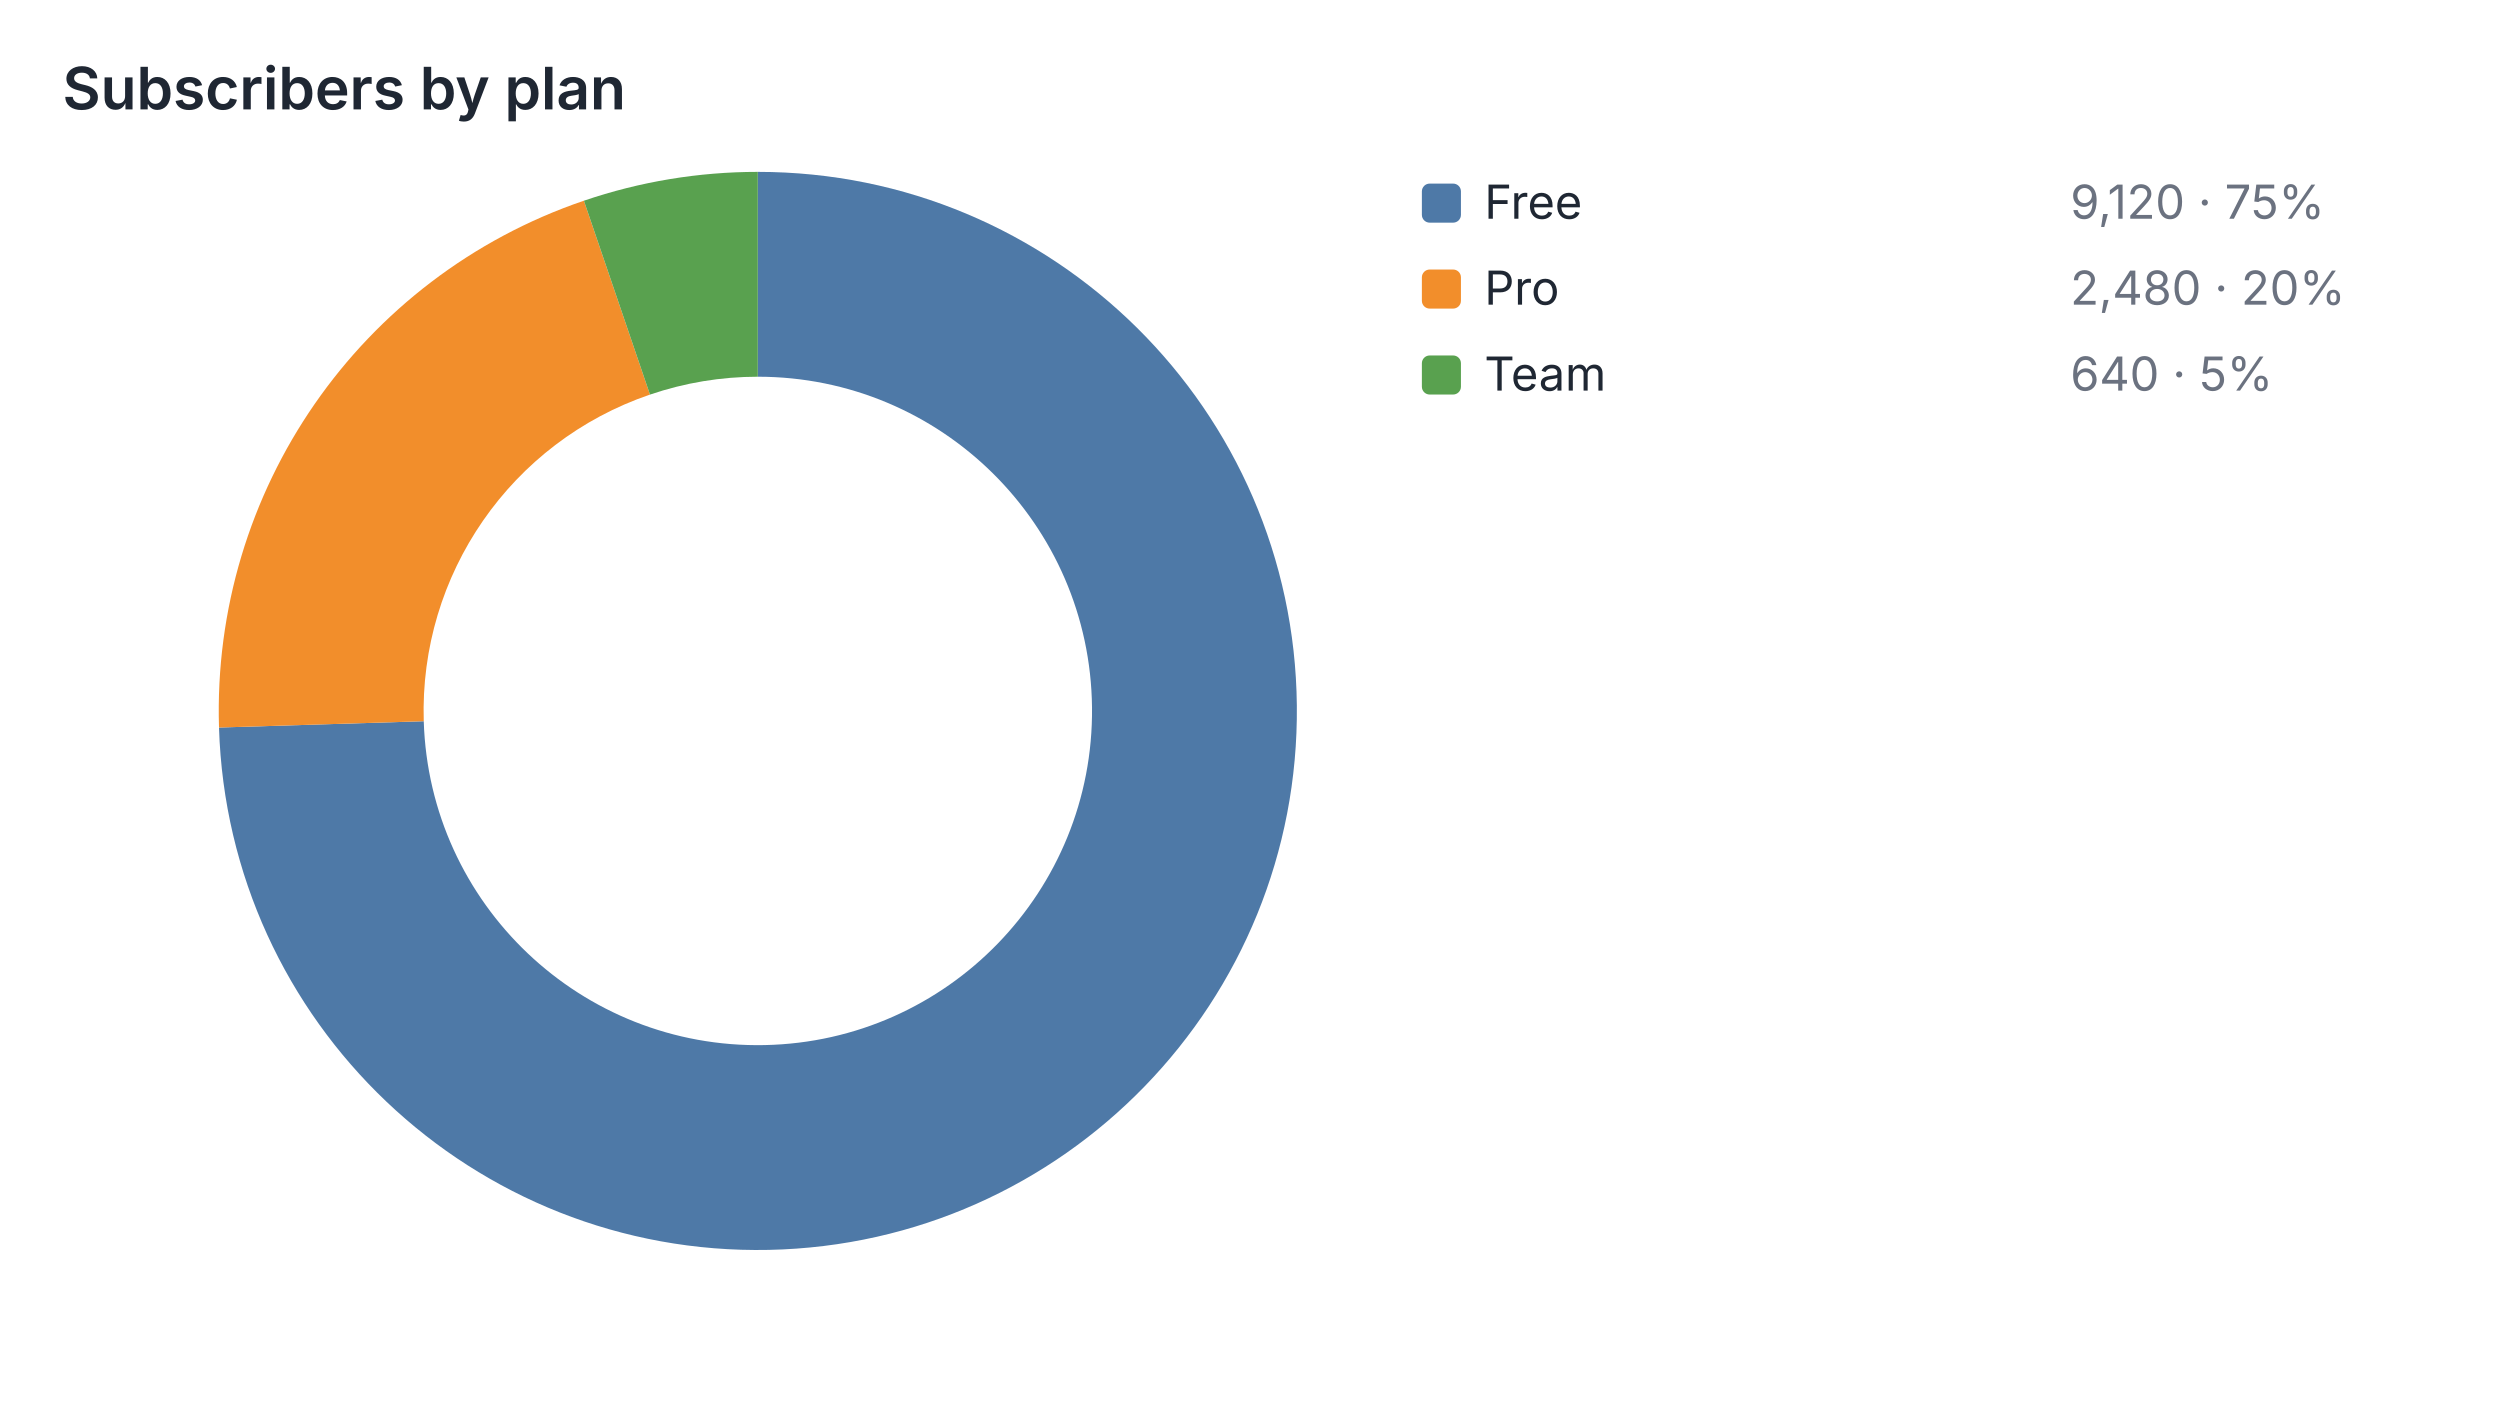
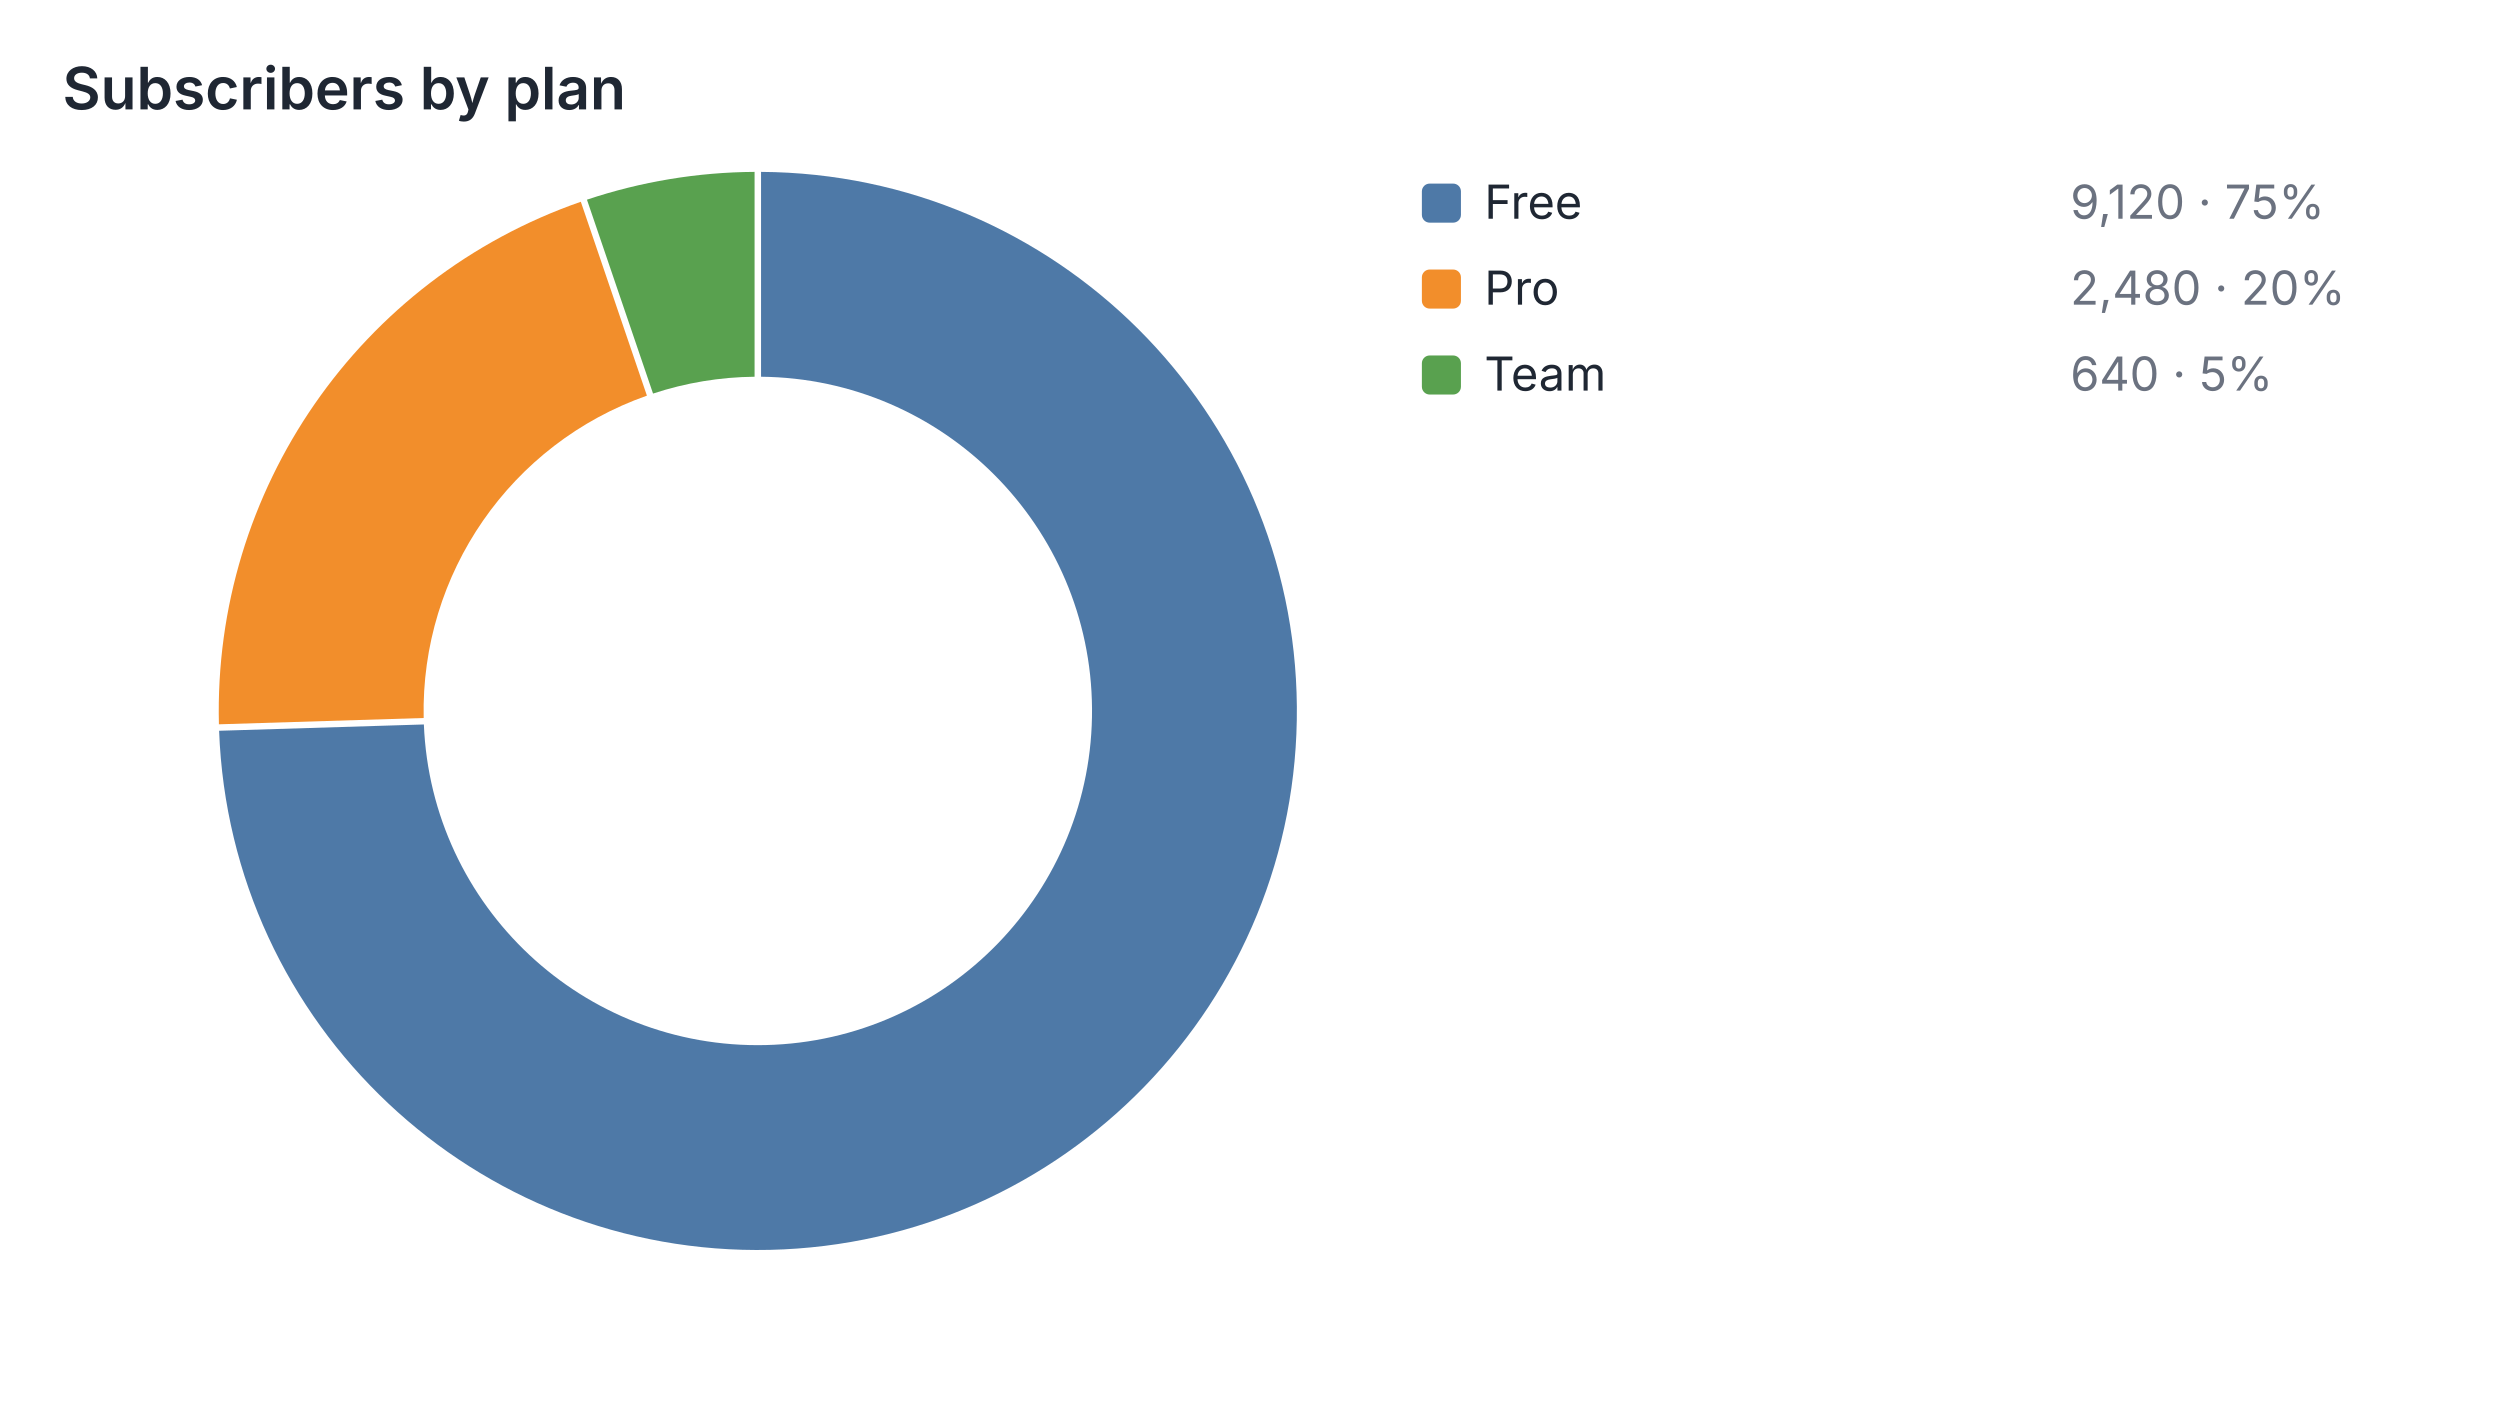
<svg xmlns="http://www.w3.org/2000/svg" viewBox="0 0 640 360" class="rollmark-chart-svg" role="img" aria-label="Subscribers by plan. Free accounts make up about three quarters of subscribers." font-family="system-ui, -apple-system, sans-serif">
  <text x="16" y="28" font-size="15" font-weight="600" fill="#1f2733">Subscribers by plan</text>
-   <path transform="translate(194,182)" d="M0,-138A138,138,0,1,1,-137.935,4.25L-85.519,2.635A85.56,85.56,0,1,0,0,-85.56Z" fill="#4E79A7" />
-   <path transform="translate(194,182)" d="M-137.935,4.25A138,138,0,0,1,-44.526,-130.619L-27.606,-80.984A85.56,85.56,0,0,0,-85.519,2.635Z" fill="#F28E2B" />
-   <path transform="translate(194,182)" d="M-44.526,-130.619A138,138,0,0,1,0,-138L0,-85.56A85.56,85.56,0,0,0,-27.606,-80.984Z" fill="#59A14F" />
+   <path transform="translate(194,182)" d="M0.828,-137.998A138,138,0,1,1,-137.907,5.077L-85.49,3.462A85.56,85.56,0,1,0,0.828,-85.556Z" fill="#4E79A7" />
+   <path transform="translate(194,182)" d="M-137.958,3.422A138,138,0,0,1,-45.309,-130.35L-28.389,-80.713A85.56,85.56,0,0,0,-85.541,1.807Z" fill="#F28E2B" />
+   <path transform="translate(194,182)" d="M-43.742,-130.884A138,138,0,0,1,-0.828,-137.998L-0.828,-85.556A85.56,85.56,0,0,0,-26.821,-81.247Z" fill="#59A14F" />
  <rect x="364" y="47" width="10" height="10" rx="2" fill="#4E79A7" />
  <text x="380" y="56" font-size="12" fill="#1f2733">Free</text>
  <text x="530" y="56" font-size="12" fill="#6b7280">9,120 · 75%</text>
  <rect x="364" y="69" width="10" height="10" rx="2" fill="#F28E2B" />
  <text x="380" y="78" font-size="12" fill="#1f2733">Pro</text>
  <text x="530" y="78" font-size="12" fill="#6b7280">2,480 · 20%</text>
  <rect x="364" y="91" width="10" height="10" rx="2" fill="#59A14F" />
  <text x="380" y="100" font-size="12" fill="#1f2733">Team</text>
  <text x="530" y="100" font-size="12" fill="#6b7280">640 · 5%</text>
</svg>
